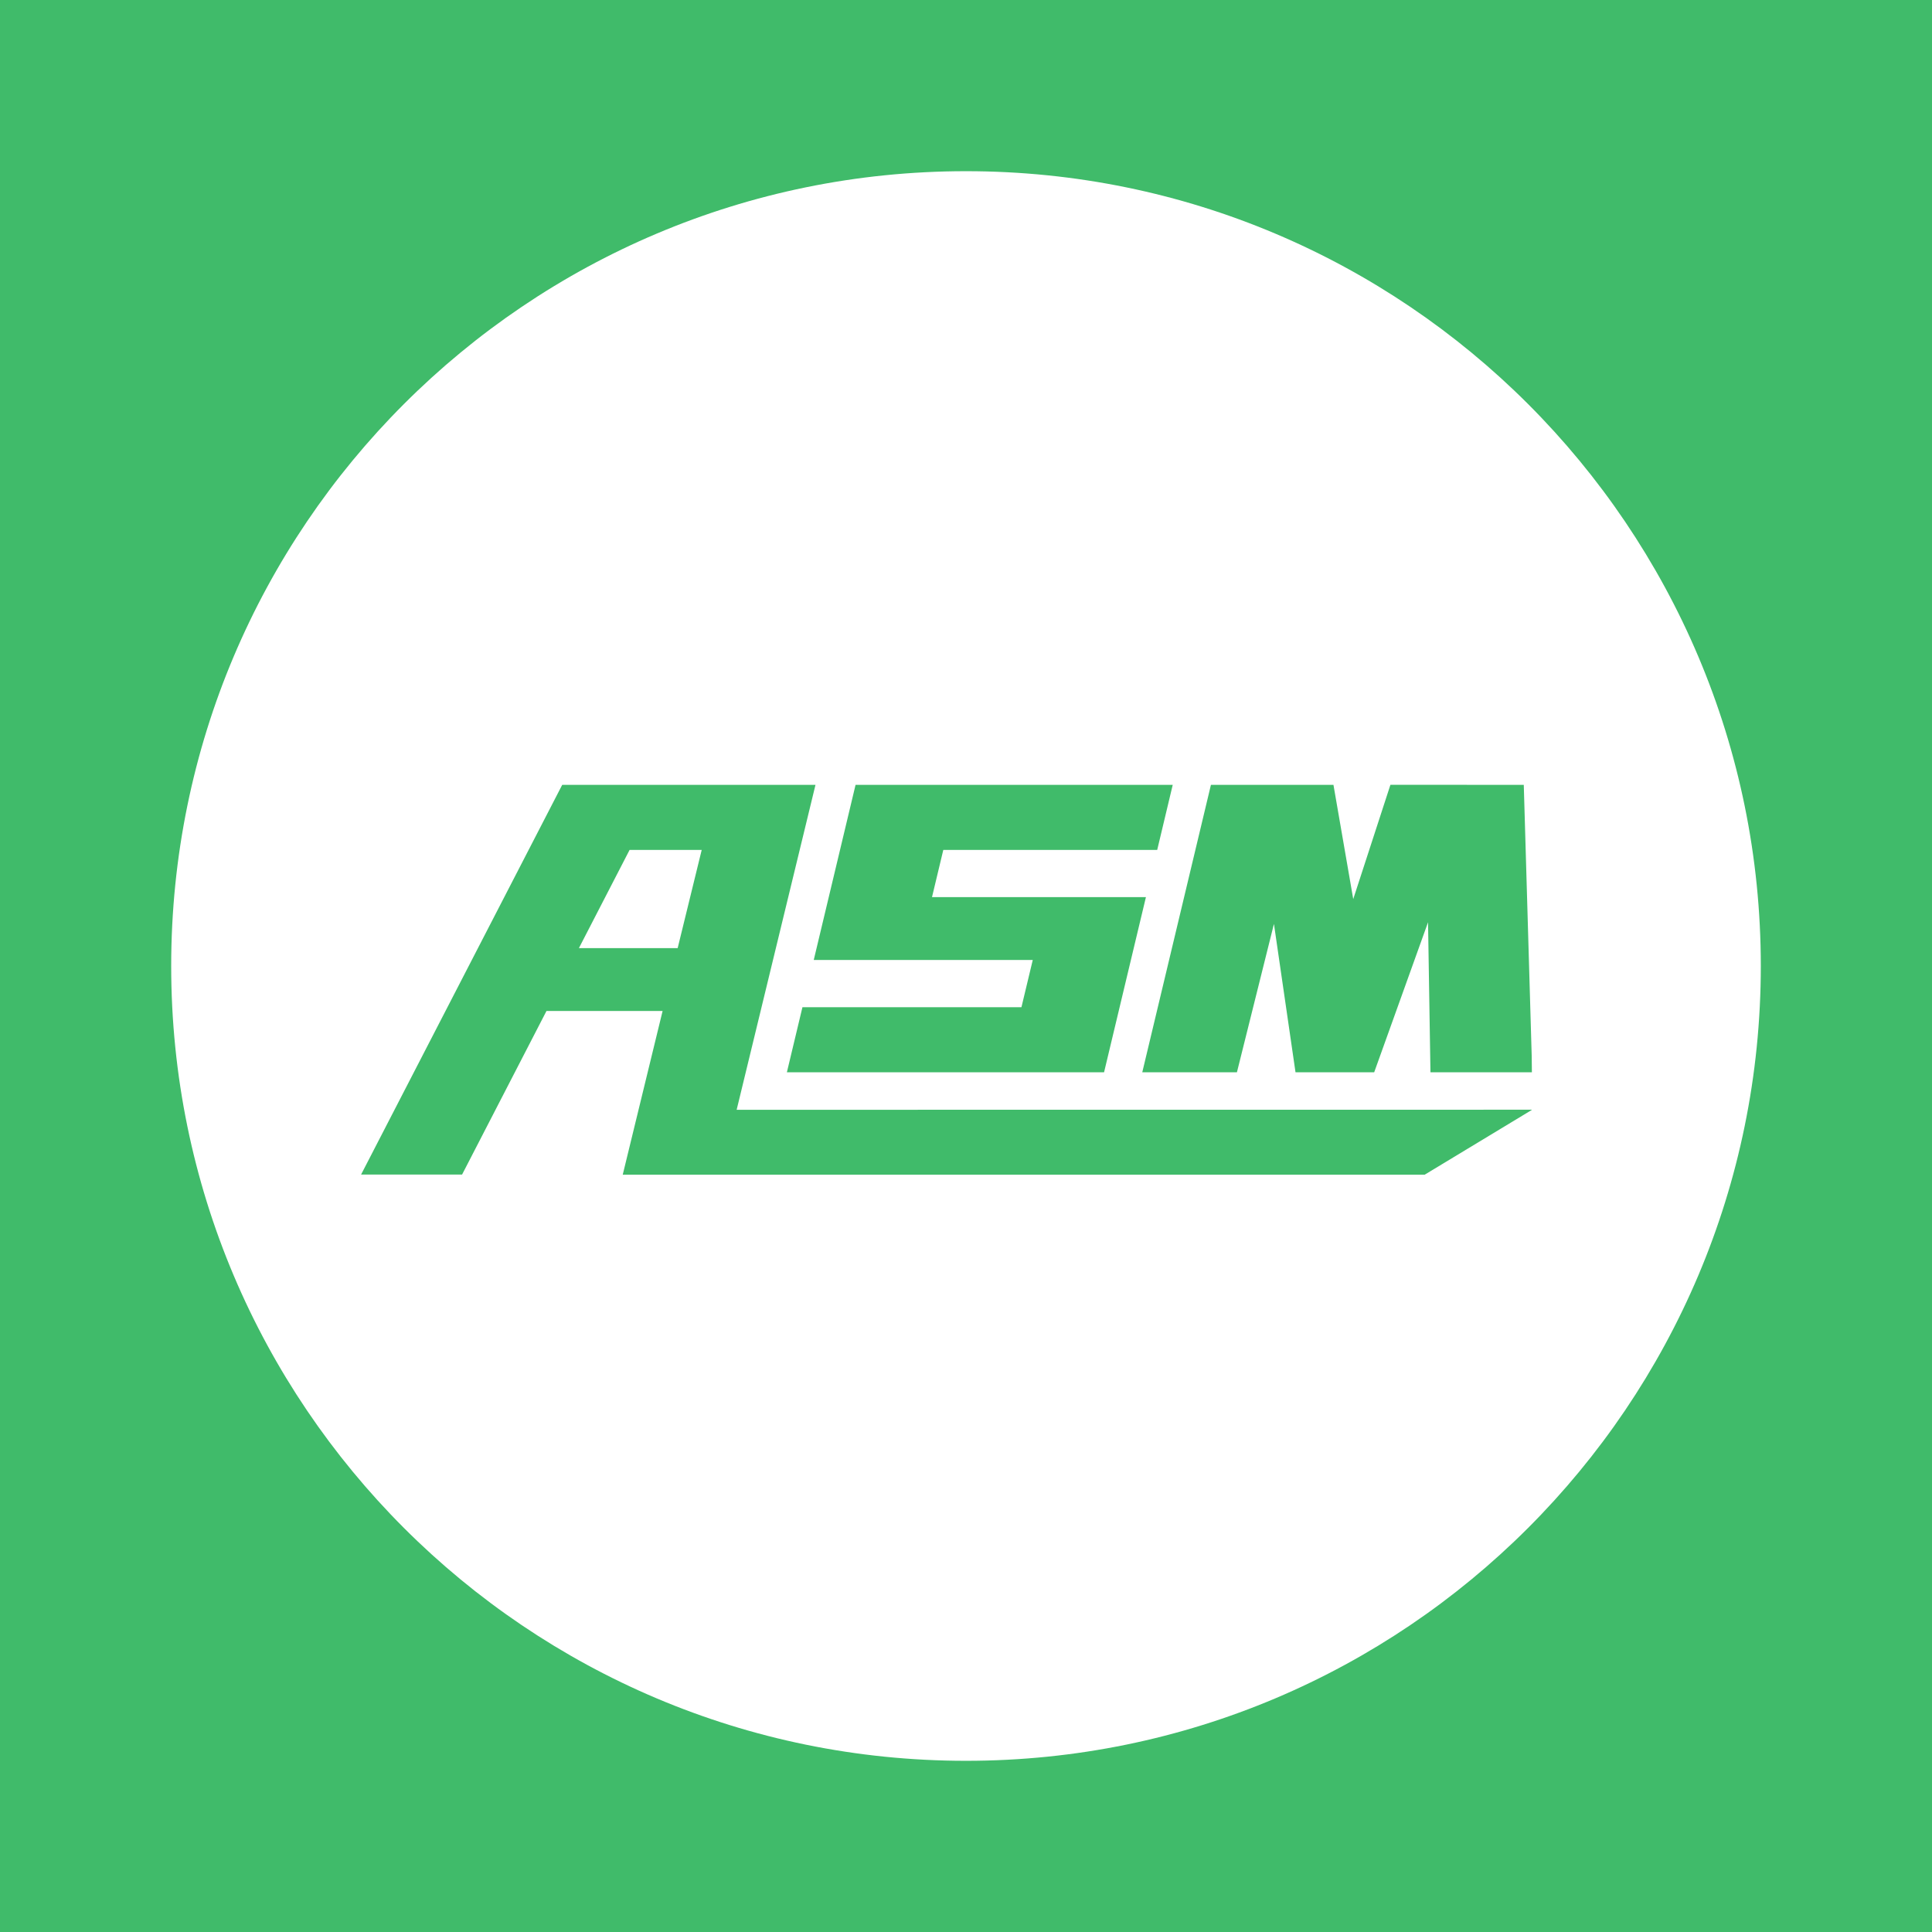
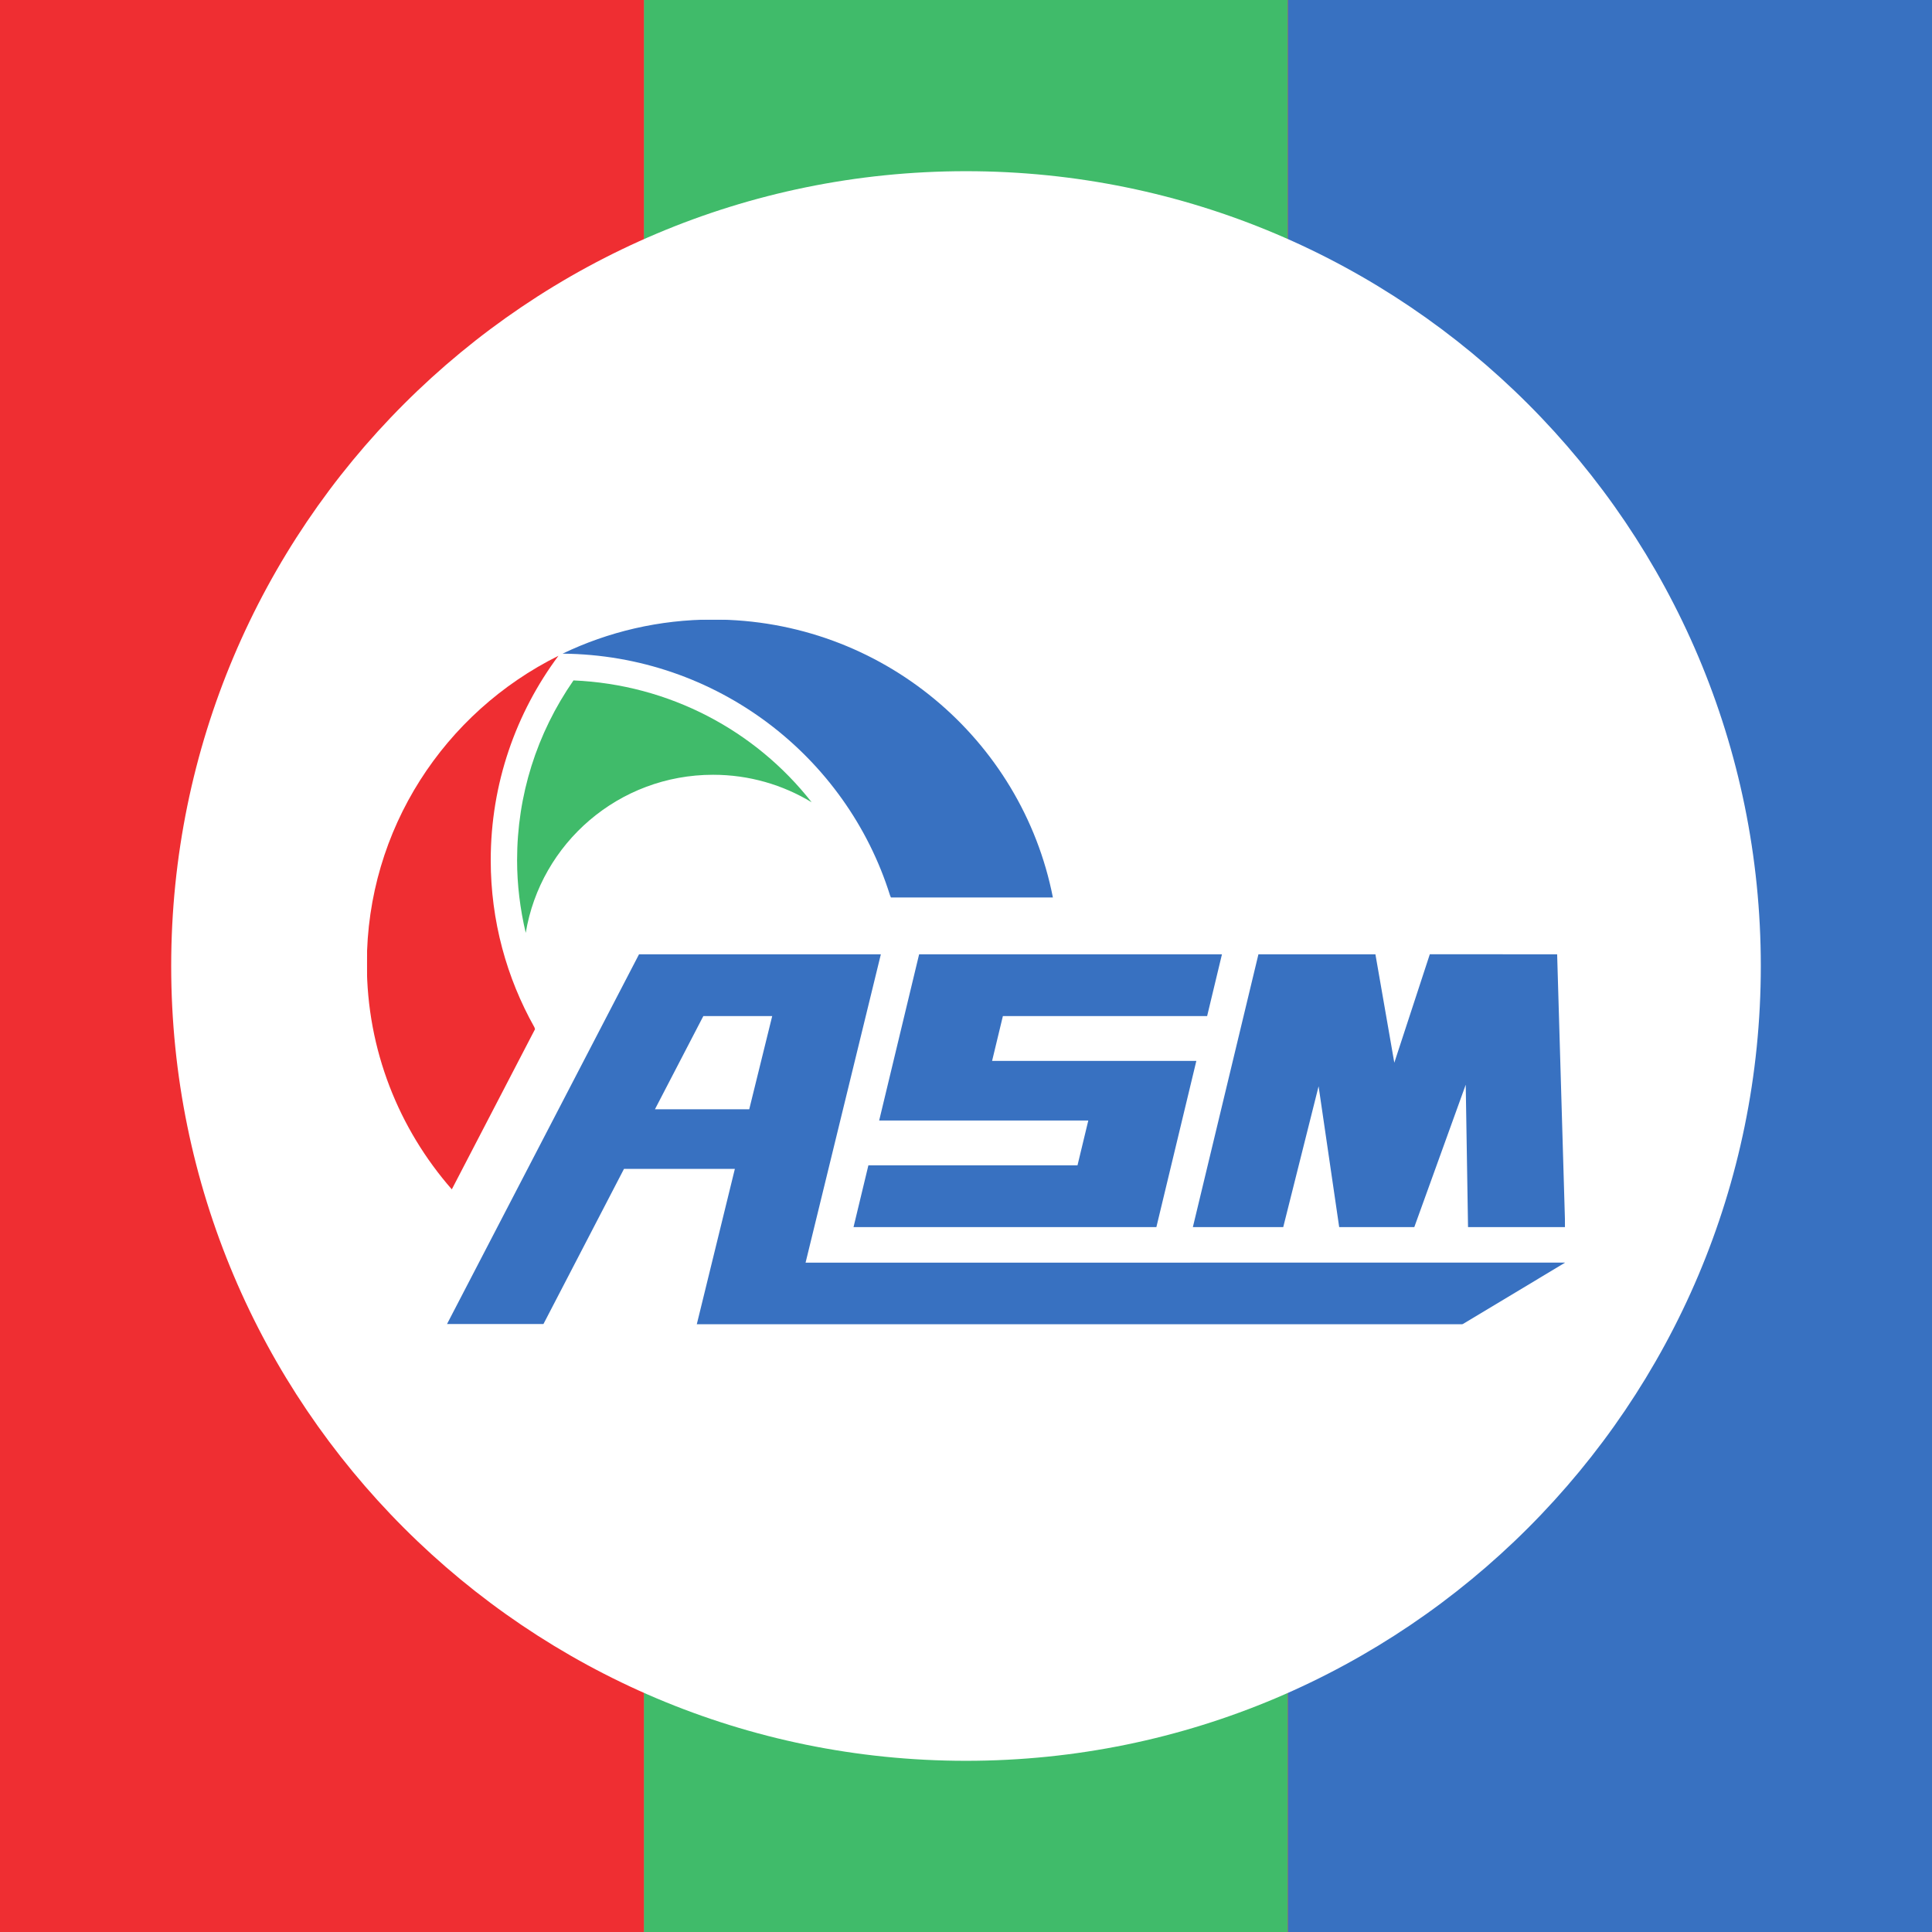
<svg xmlns="http://www.w3.org/2000/svg" width="237" height="237" viewBox="0 0 237 237" fill="none">
-   <rect width="237" height="237" fill="#40BB6A" />
+   <rect width="237" height="237" fill="#D9D9D9" />
+   <rect width="79" height="237" fill="#EF2E32" />
+   <rect x="79" width="79" height="237" fill="#EF2E32" />
+   <rect x="79" width="79" height="237" fill="#40BB6A" />
+   <rect x="158" width="79" height="237" fill="#EF2E32" />
+   <rect x="158" width="79" height="237" fill="#3871C1" />
  <circle cx="118.5" cy="118.5" r="97.5" fill="white" />
-   <g clip-path="url(#clip0_4_22)">
-     <mask id="mask0_4_22" style="mask-type:luminance" maskUnits="userSpaceOnUse" x="-241" y="-156" width="1204" height="1034">
-       <path d="M-240.837 -155.281H962.073V877.608H-240.837V-155.281Z" fill="white" />
+   <g clip-path="url(#clip0_69_176)">
+     <mask id="mask0_69_176" style="mask-type:luminance" maskUnits="userSpaceOnUse" x="-218" y="-122" width="1150" height="981">
+       <path d="M-217.423 -121.643H931.154V858.49H-217.423V-121.643Z" fill="white" />
    </mask>
-     <g mask="url(#mask0_4_22)">
-       <path d="M83.13 116.306H71.016L77.231 104.262H86.079L83.13 116.306ZM100.036 96.278H81.354H75.456H68.967L44.294 144.085H56.683L67.038 124.016H81.282L76.386 144.125H85.804H88.43H174.726L187.954 136.129L90.366 136.138L100.036 96.278Z" fill="#40BB6A" />
+     <g mask="url(#mask0_69_176)">
+       <path d="M109.18 109.832C109.213 109.92 109.257 110.004 109.292 110.095H129.159C125.348 90.665 108.138 76 87.473 76C80.859 76 74.599 77.503 69.014 80.184C87.902 80.35 103.833 92.771 109.18 109.832Z" fill="#3871C1" />
    </g>
-     <mask id="mask1_4_22" style="mask-type:luminance" maskUnits="userSpaceOnUse" x="-241" y="-156" width="1204" height="1034">
-       <path d="M-240.837 -155.282H962.073V877.608H-240.837V-155.282Z" fill="white" />
+     <mask id="mask1_69_176" style="mask-type:luminance" maskUnits="userSpaceOnUse" x="-218" y="-122" width="1150" height="981">
+       <path d="M-217.423 -121.643H931.154V858.49H-217.423V-121.643Z" fill="white" />
    </mask>
-     <g mask="url(#mask1_4_22)">
-       <path d="M126.689 117.763L125.301 123.556H98.436L96.527 131.54H135.436L140.571 110.053H114.329L115.715 104.263H141.955L143.86 96.276H104.953L99.822 117.763H126.689Z" fill="#40BB6A" />
+     <g mask="url(#mask1_69_176)">
+       <path d="M70.349 83.467C65.838 89.977 63.432 97.559 63.432 105.52C63.432 108.532 63.803 111.526 64.493 114.439C66.313 103.444 75.895 95.042 87.473 95.042C91.91 95.042 96.042 96.279 99.568 98.416C92.639 89.575 82.071 83.968 70.349 83.467Z" fill="#40BB6A" />
    </g>
-     <mask id="mask2_4_22" style="mask-type:luminance" maskUnits="userSpaceOnUse" x="64" y="63" width="137" height="95">
-       <path d="M64 63H201V158H64V63Z" fill="white" />
+     <mask id="mask2_69_176" style="mask-type:luminance" maskUnits="userSpaceOnUse" x="-218" y="-122" width="1150" height="981">
+       <path d="M-217.423 -121.643H931.154V858.49H-217.423V-121.643Z" fill="white" />
    </mask>
-     <g mask="url(#mask2_4_22)">
-       <path d="M151.734 131.54L156.276 113.336L158.922 131.54H168.572L175.179 113.133L175.475 131.54H187.954L186.923 96.276H179.947V96.271H170.564L166.003 110.291L163.576 96.276H148.546L140.123 131.54H151.734Z" fill="#40BB6A" />
+     <g mask="url(#mask2_69_176)">
+       <path d="M60.198 105.521C60.198 96.13 63.288 87.456 68.504 80.447C54.57 87.37 45 101.677 45 118.216C45 128.811 48.938 138.488 55.424 145.899L65.632 126.25C65.603 126.176 65.581 126.096 65.556 126.018C62.148 119.952 60.198 112.964 60.198 105.521Z" fill="#EF2E32" />
+     </g>
+     <mask id="mask3_69_176" style="mask-type:luminance" maskUnits="userSpaceOnUse" x="-218" y="-122" width="1150" height="981">
+       <path d="M-217.423 -121.643H931.154V858.49H-217.423V-121.643Z" fill="white" />
+     </mask>
+     <g mask="url(#mask3_69_176)">
+       <path d="M91.91 136.073H80.344L86.278 124.644H94.727L91.91 136.073ZM108.054 117.068H90.215H84.584H78.388L54.829 162.433H66.658L76.545 143.388H90.146L85.471 162.47H94.464H96.971H179.369L192 154.883L98.82 154.892L108.054 117.068Z" fill="#3871C1" />
+     </g>
+     <mask id="mask4_69_176" style="mask-type:luminance" maskUnits="userSpaceOnUse" x="-218" y="-122" width="1150" height="981">
+       <path d="M-217.423 -121.643H931.154V858.49H-217.423V-121.643Z" fill="white" />
+     </mask>
+     <g mask="url(#mask4_69_176)">
+       <path d="M133.503 137.455L132.178 142.952H106.526L104.703 150.529H141.854L146.757 130.139H121.701L123.024 124.644H148.079L149.898 117.066H112.749L107.848 137.455H133.503Z" fill="#3871C1" />
+     </g>
+     <mask id="mask5_69_176" style="mask-type:luminance" maskUnits="userSpaceOnUse" x="-218" y="-122" width="1150" height="981">
+       <path d="M-217.423 -121.643H931.154V858.49H-217.423V-121.643Z" fill="white" />
+     </mask>
+     <g mask="url(#mask5_69_176)">
+       <path d="M157.416 150.529L161.753 133.254L164.279 150.529H173.494L179.802 133.062L180.085 150.529H192L191.016 117.066H184.355V117.061H175.396L171.041 130.365L168.724 117.066H154.372L146.33 150.529H157.416Z" fill="#3871C1" />
    </g>
  </g>
  <defs>
-     <clipPath id="clip0_4_22">
-       <rect width="153.954" height="91.125" fill="white" transform="translate(34 53)" />
+     <clipPath id="clip0_69_176">
+       <rect width="147" height="86.471" fill="white" transform="translate(45 76)" />
    </clipPath>
  </defs>
</svg>
